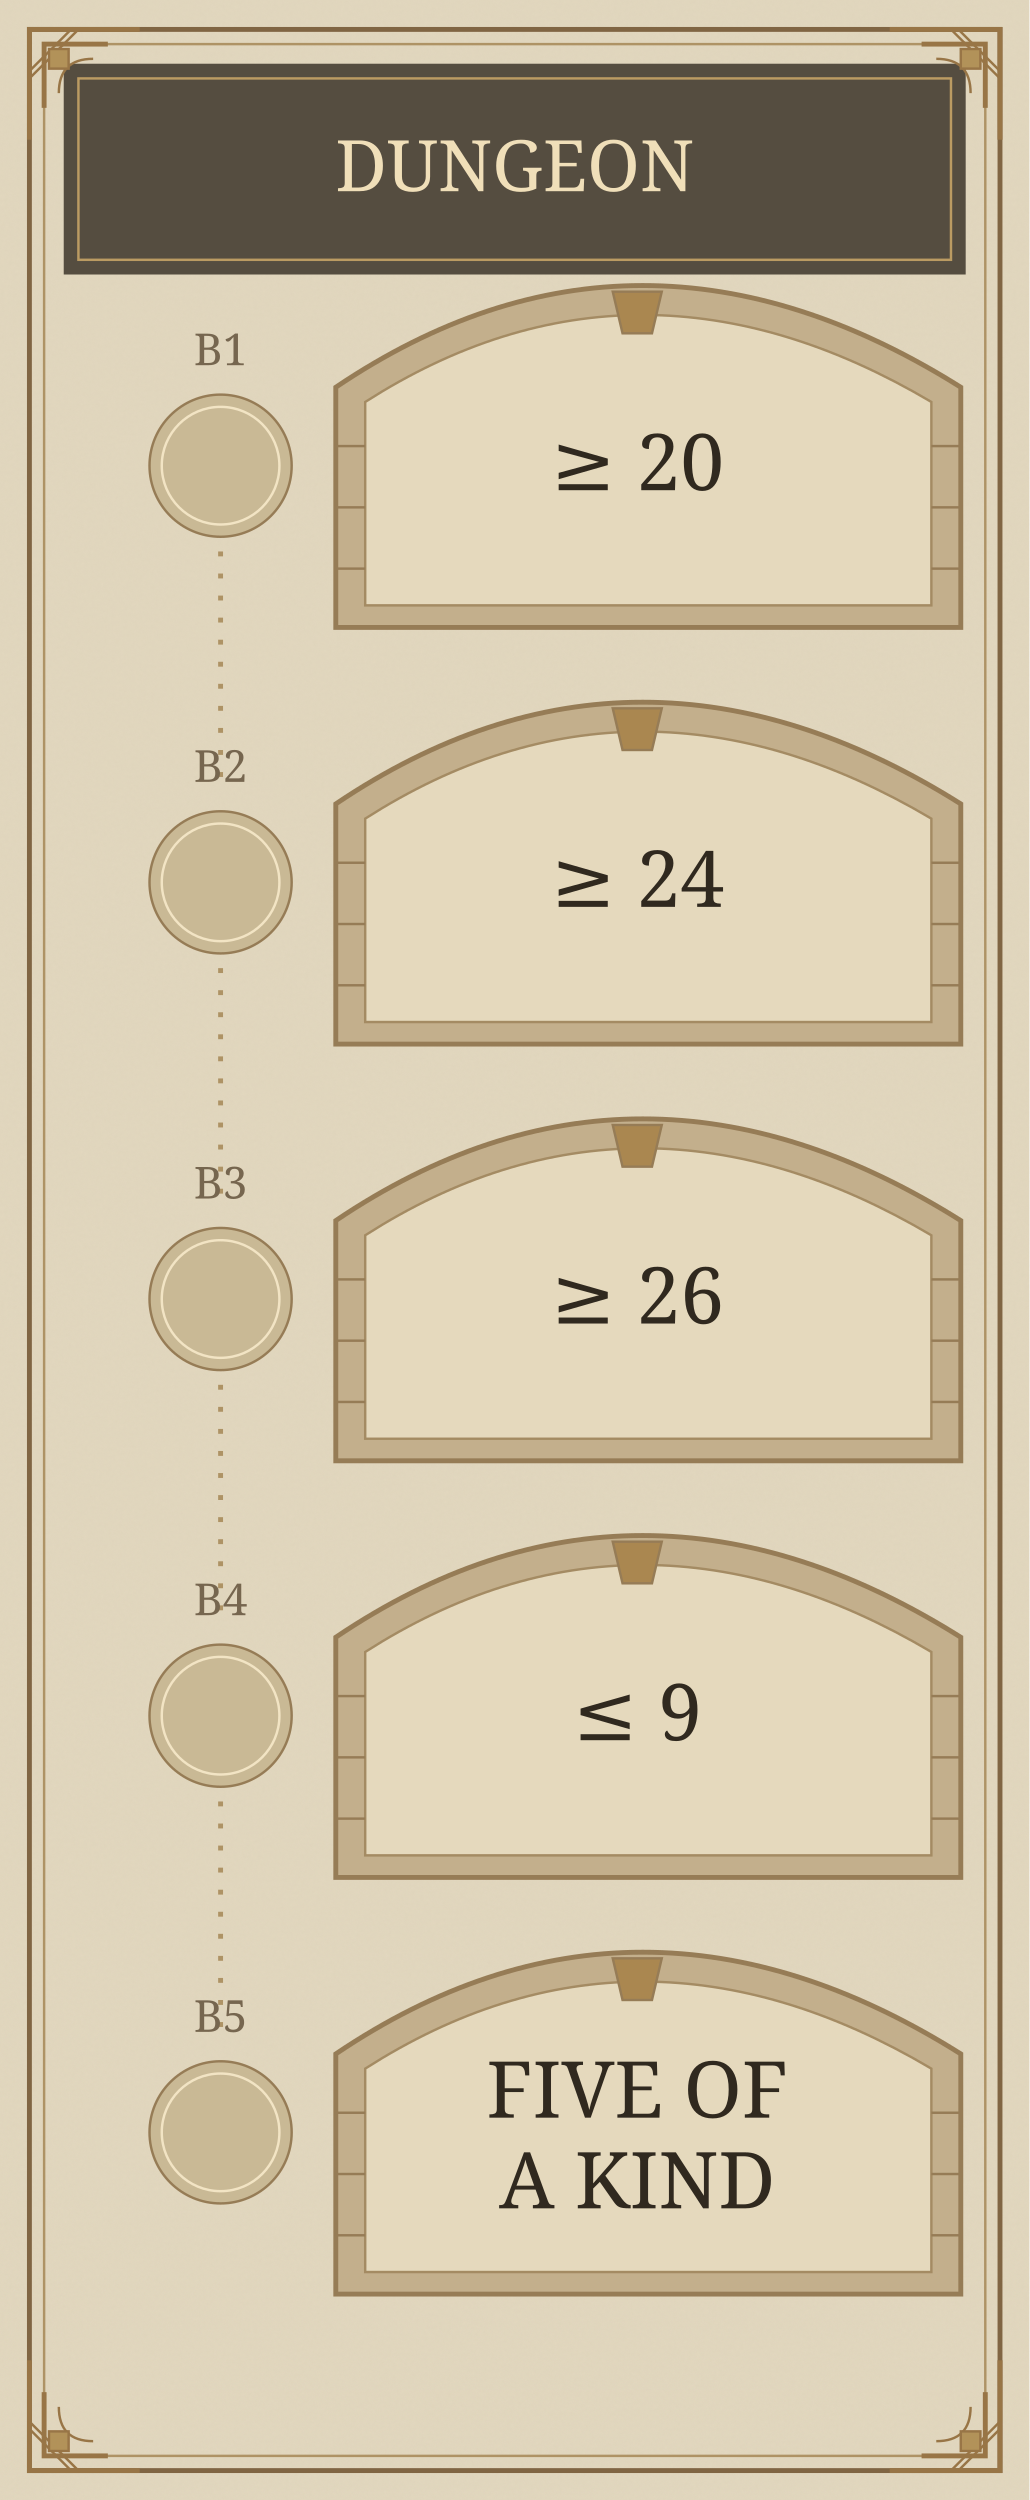
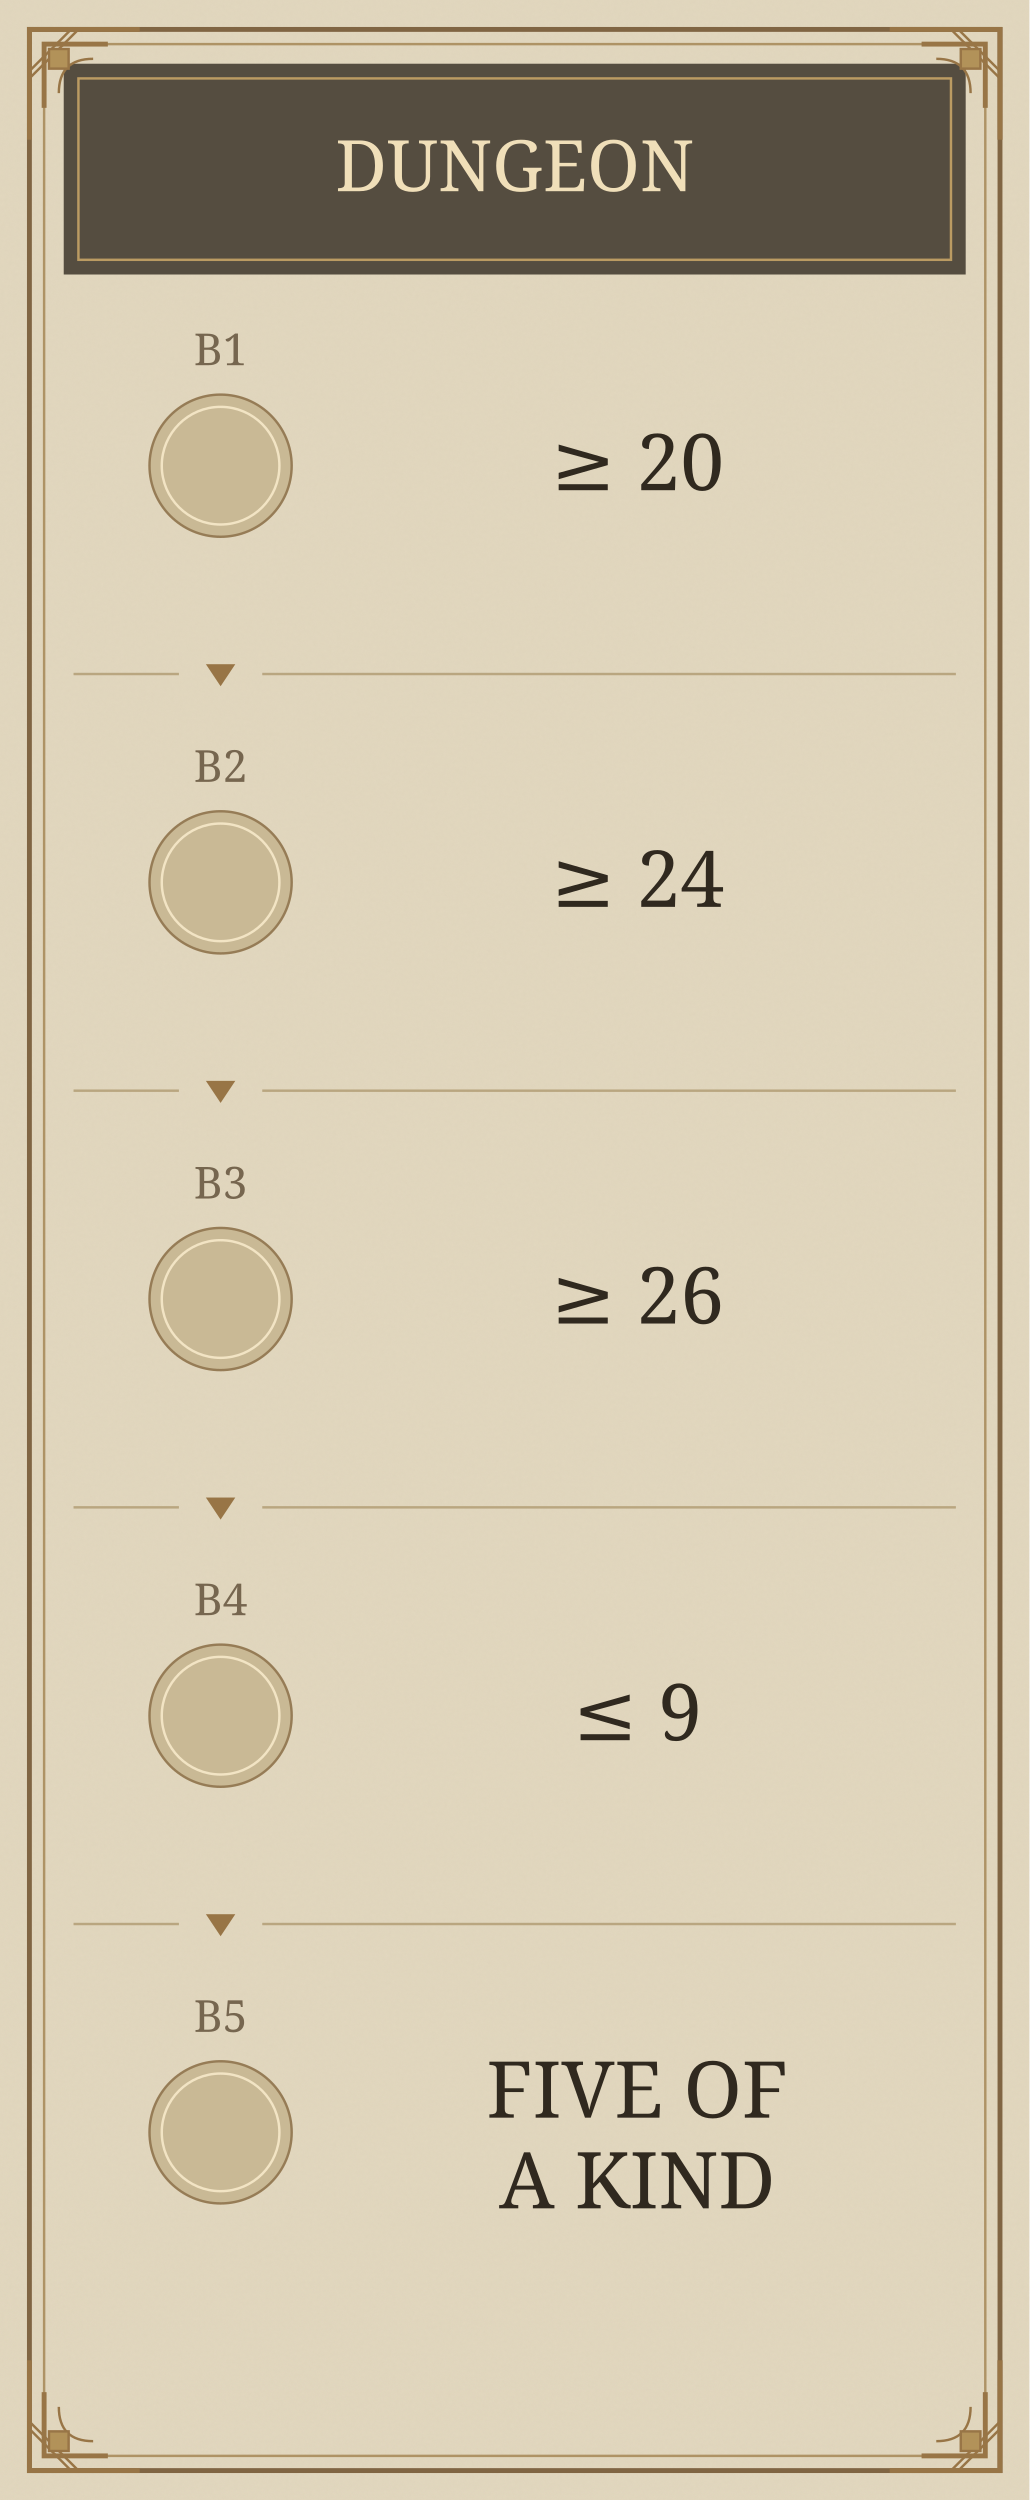
<svg xmlns="http://www.w3.org/2000/svg" width="420" height="1020" viewBox="0 0 420 1020">
  <defs>
    <filter id="paper">
      <feTurbulence type="fractalNoise" baseFrequency=".62" numOctaves="3" seed="17" />
      <feColorMatrix type="saturate" values="0" />
    </filter>
  </defs>
  <rect width="100%" height="100%" fill="#e1d6bd" />
  <rect width="100%" height="100%" filter="url(#paper)" opacity=".035" />
  <rect x="12" y="12" width="396" height="996" fill="none" stroke="#806543" stroke-width="2" />
  <rect x="18" y="18" width="384" height="984" fill="none" stroke="#ae9365" />
  <path d="M26 26H394V112H26Z" fill="#554d40" />
  <path d="M32 32H388V106H32Z" fill="none" stroke="#bb9b62" />
  <text x="210" y="78" text-anchor="middle" font-family="Georgia, serif" font-size="29" fill="#f0dfb9">DUNGEON</text>
-   <path d="M90 225V323" stroke="#ae9365" stroke-width="2" stroke-dasharray="2 7" />
-   <path d="M137 256V158Q260 75 392 158V256Z" fill="#c3af8c" stroke="#967c56" stroke-width="2" />
-   <path d="M149 247V164Q260 93 380 164V247Z" fill="#e5d9bd" stroke="#a48b63" />
-   <path d="M137 182h12" stroke="#967c56" />
-   <path d="M137 207h12" stroke="#967c56" />
-   <path d="M137 232h12" stroke="#967c56" />
-   <path d="M380 182h12" stroke="#967c56" />
-   <path d="M380 207h12" stroke="#967c56" />
-   <path d="M380 232h12" stroke="#967c56" />
-   <path d="M250 119 254 136H266L270 119Z" fill="#aa8750" stroke="#967c56" />
+   <path d="M30 275H73M107 275H390" stroke="#b9a680" />
+   <path d="M84 271H96L90 280Z" fill="#987546" />
  <text x="90" y="149" text-anchor="middle" font-family="Georgia, serif" font-size="18" fill="#76664f">B1</text>
  <circle cx="90" cy="190" r="29" fill="#c9b995" stroke="#967c56" />
  <circle cx="90" cy="190" r="24" fill="none" stroke="#f2e4c4" />
  <text x="260" y="200" text-anchor="middle" font-family="Georgia, serif" font-size="32" fill="#30291f">≥ 20</text>
-   <path d="M90 395V493" stroke="#ae9365" stroke-width="2" stroke-dasharray="2 7" />
-   <path d="M137 426V328Q260 245 392 328V426Z" fill="#c3af8c" stroke="#967c56" stroke-width="2" />
-   <path d="M149 417V334Q260 263 380 334V417Z" fill="#e5d9bd" stroke="#a48b63" />
-   <path d="M137 352h12" stroke="#967c56" />
-   <path d="M137 377h12" stroke="#967c56" />
-   <path d="M137 402h12" stroke="#967c56" />
-   <path d="M380 352h12" stroke="#967c56" />
-   <path d="M380 377h12" stroke="#967c56" />
-   <path d="M380 402h12" stroke="#967c56" />
-   <path d="M250 289 254 306H266L270 289Z" fill="#aa8750" stroke="#967c56" />
+   <path d="M30 445H73M107 445H390" stroke="#b9a680" />
+   <path d="M84 441H96L90 450Z" fill="#987546" />
  <text x="90" y="319" text-anchor="middle" font-family="Georgia, serif" font-size="18" fill="#76664f">B2</text>
  <circle cx="90" cy="360" r="29" fill="#c9b995" stroke="#967c56" />
  <circle cx="90" cy="360" r="24" fill="none" stroke="#f2e4c4" />
  <text x="260" y="370" text-anchor="middle" font-family="Georgia, serif" font-size="32" fill="#30291f">≥ 24</text>
-   <path d="M90 565V663" stroke="#ae9365" stroke-width="2" stroke-dasharray="2 7" />
-   <path d="M137 596V498Q260 415 392 498V596Z" fill="#c3af8c" stroke="#967c56" stroke-width="2" />
-   <path d="M149 587V504Q260 433 380 504V587Z" fill="#e5d9bd" stroke="#a48b63" />
-   <path d="M137 522h12" stroke="#967c56" />
-   <path d="M137 547h12" stroke="#967c56" />
-   <path d="M137 572h12" stroke="#967c56" />
-   <path d="M380 522h12" stroke="#967c56" />
-   <path d="M380 547h12" stroke="#967c56" />
-   <path d="M380 572h12" stroke="#967c56" />
-   <path d="M250 459 254 476H266L270 459Z" fill="#aa8750" stroke="#967c56" />
+   <path d="M30 615H73M107 615H390" stroke="#b9a680" />
+   <path d="M84 611H96L90 620Z" fill="#987546" />
  <text x="90" y="489" text-anchor="middle" font-family="Georgia, serif" font-size="18" fill="#76664f">B3</text>
  <circle cx="90" cy="530" r="29" fill="#c9b995" stroke="#967c56" />
  <circle cx="90" cy="530" r="24" fill="none" stroke="#f2e4c4" />
  <text x="260" y="540" text-anchor="middle" font-family="Georgia, serif" font-size="32" fill="#30291f">≥ 26</text>
-   <path d="M90 735V833" stroke="#ae9365" stroke-width="2" stroke-dasharray="2 7" />
-   <path d="M137 766V668Q260 585 392 668V766Z" fill="#c3af8c" stroke="#967c56" stroke-width="2" />
-   <path d="M149 757V674Q260 603 380 674V757Z" fill="#e5d9bd" stroke="#a48b63" />
-   <path d="M137 692h12" stroke="#967c56" />
-   <path d="M137 717h12" stroke="#967c56" />
-   <path d="M137 742h12" stroke="#967c56" />
-   <path d="M380 692h12" stroke="#967c56" />
-   <path d="M380 717h12" stroke="#967c56" />
-   <path d="M380 742h12" stroke="#967c56" />
-   <path d="M250 629 254 646H266L270 629Z" fill="#aa8750" stroke="#967c56" />
+   <path d="M30 785H73M107 785H390" stroke="#b9a680" />
+   <path d="M84 781H96L90 790Z" fill="#987546" />
  <text x="90" y="659" text-anchor="middle" font-family="Georgia, serif" font-size="18" fill="#76664f">B4</text>
  <circle cx="90" cy="700" r="29" fill="#c9b995" stroke="#967c56" />
  <circle cx="90" cy="700" r="24" fill="none" stroke="#f2e4c4" />
  <text x="260" y="710" text-anchor="middle" font-family="Georgia, serif" font-size="32" fill="#30291f">≤ 9</text>
-   <path d="M137 936V838Q260 755 392 838V936Z" fill="#c3af8c" stroke="#967c56" stroke-width="2" />
-   <path d="M149 927V844Q260 773 380 844V927Z" fill="#e5d9bd" stroke="#a48b63" />
-   <path d="M137 862h12" stroke="#967c56" />
-   <path d="M137 887h12" stroke="#967c56" />
-   <path d="M137 912h12" stroke="#967c56" />
-   <path d="M380 862h12" stroke="#967c56" />
-   <path d="M380 887h12" stroke="#967c56" />
-   <path d="M380 912h12" stroke="#967c56" />
-   <path d="M250 799 254 816H266L270 799Z" fill="#aa8750" stroke="#967c56" />
  <text x="90" y="829" text-anchor="middle" font-family="Georgia, serif" font-size="18" fill="#76664f">B5</text>
  <circle cx="90" cy="870" r="29" fill="#c9b995" stroke="#967c56" />
  <circle cx="90" cy="870" r="24" fill="none" stroke="#f2e4c4" />
  <text x="260" y="864" text-anchor="middle" font-family="Georgia, serif" font-size="32" fill="#30291f">FIVE OF</text>
  <text x="260" y="901" text-anchor="middle" font-family="Georgia, serif" font-size="32" fill="#30291f">A KIND</text>
  <g transform="translate(12 12) scale(1 1)" fill="none" stroke="#987546">
    <path d="M0 45V0H45M6 32V6H32" stroke-width="2" />
    <path d="M12 26Q12 12 26 12M0 17 17 0M20 0 0 20" />
    <path d="M8 8h8v8H8Z" fill="#b29259" />
  </g>
  <g transform="translate(408 12) scale(-1 1)" fill="none" stroke="#987546">
    <path d="M0 45V0H45M6 32V6H32" stroke-width="2" />
    <path d="M12 26Q12 12 26 12M0 17 17 0M20 0 0 20" />
    <path d="M8 8h8v8H8Z" fill="#b29259" />
  </g>
  <g transform="translate(12 1008) scale(1 -1)" fill="none" stroke="#987546">
    <path d="M0 45V0H45M6 32V6H32" stroke-width="2" />
    <path d="M12 26Q12 12 26 12M0 17 17 0M20 0 0 20" />
    <path d="M8 8h8v8H8Z" fill="#b29259" />
  </g>
  <g transform="translate(408 1008) scale(-1 -1)" fill="none" stroke="#987546">
    <path d="M0 45V0H45M6 32V6H32" stroke-width="2" />
    <path d="M12 26Q12 12 26 12M0 17 17 0M20 0 0 20" />
    <path d="M8 8h8v8H8Z" fill="#b29259" />
  </g>
</svg>
